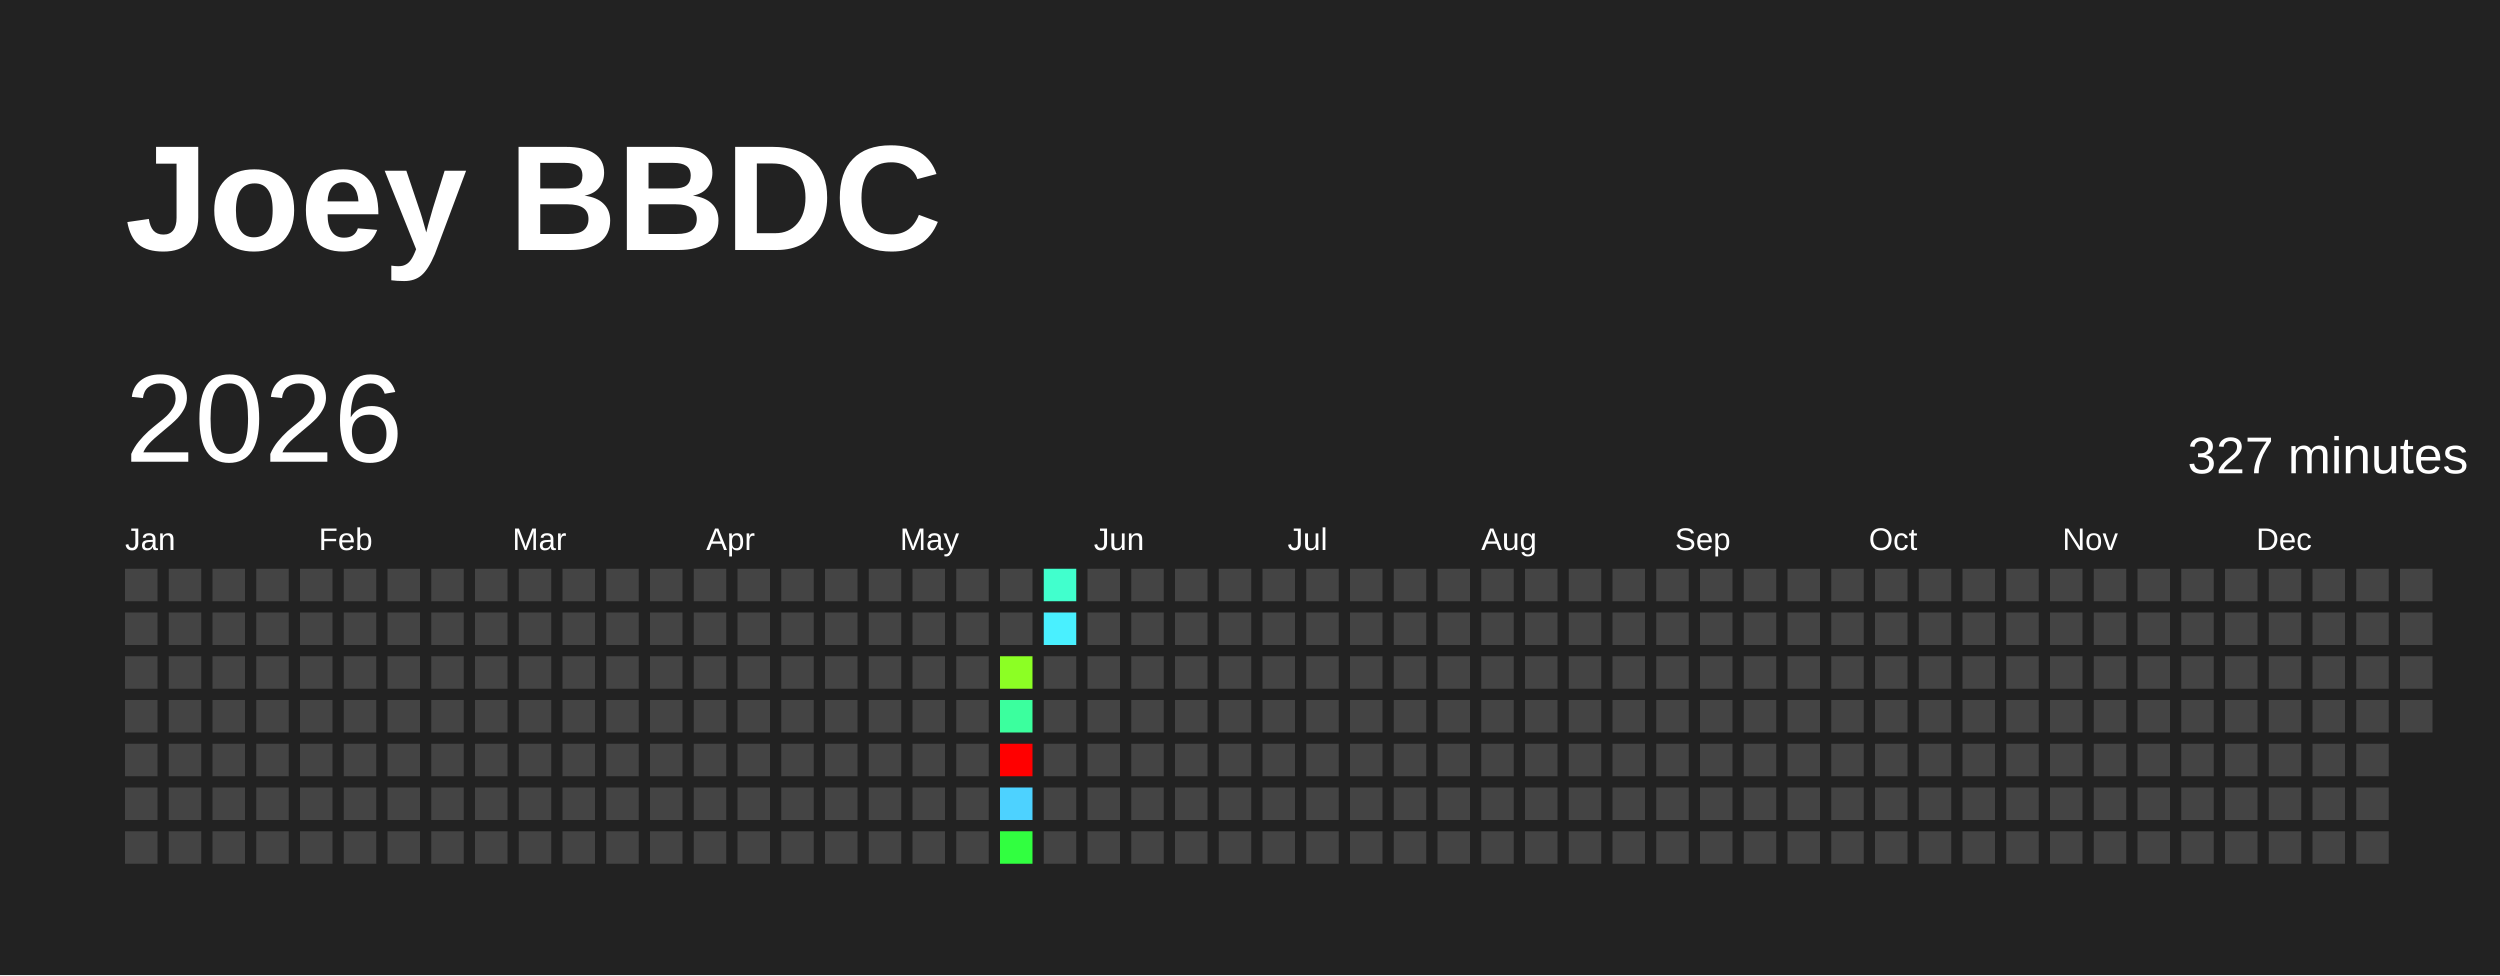
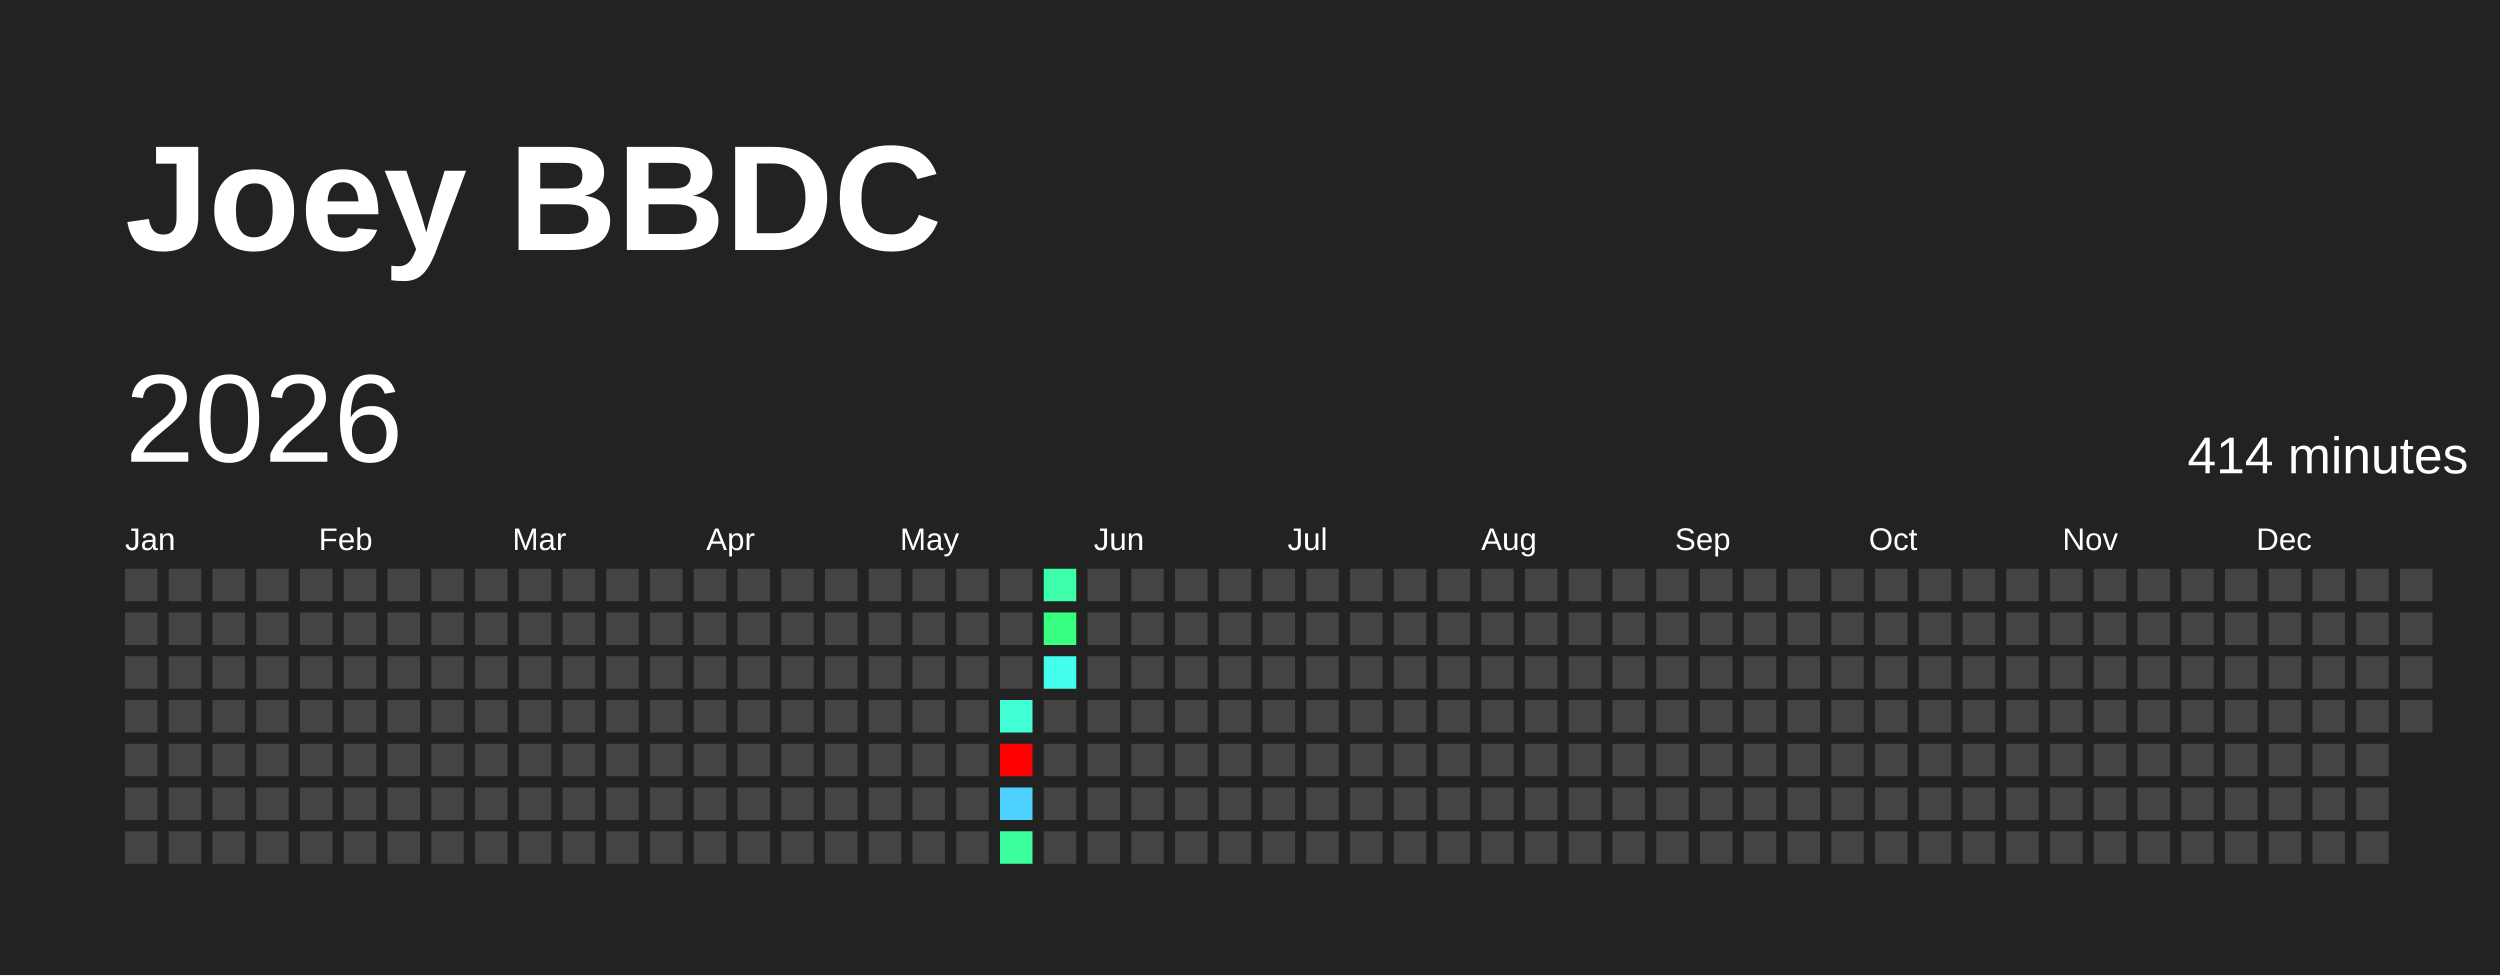
<svg xmlns="http://www.w3.org/2000/svg" baseProfile="full" height="78mm" version="1.1" viewBox="0,0,200,78" width="200mm">
  <defs />
  <rect fill="#222222" height="78" width="200" x="0" y="0" />
  <text fill="#FFFFFF" style="font-size:12px; font-family:Arial; font-weight:bold;" x="10" y="20">Joey BBDC</text>
  <text dominant-baseline="hanging" fill="#FFFFFF" style="font-size:10.0px; font-family:Arial;" x="10" y="30">2026</text>
-   <text dominant-baseline="hanging" fill="#FFFFFF" style="font-size:4.125px; font-family:Arial;" x="175" y="35">327 minutes</text>
+   <text dominant-baseline="hanging" fill="#FFFFFF" style="font-size:4.125px; font-family:Arial;" x="175" y="35">414 minutes</text>
  <text fill="#FFFFFF" style="font-size:2.5px; font-family:Arial" x="10.0" y="44">Jan</text>
  <text fill="#FFFFFF" style="font-size:2.5px; font-family:Arial" x="25.5" y="44">Feb</text>
  <text fill="#FFFFFF" style="font-size:2.5px; font-family:Arial" x="41.0" y="44">Mar</text>
  <text fill="#FFFFFF" style="font-size:2.5px; font-family:Arial" x="56.5" y="44">Apr</text>
  <text fill="#FFFFFF" style="font-size:2.5px; font-family:Arial" x="72.0" y="44">May</text>
  <text fill="#FFFFFF" style="font-size:2.5px; font-family:Arial" x="87.5" y="44">Jun</text>
  <text fill="#FFFFFF" style="font-size:2.5px; font-family:Arial" x="103.0" y="44">Jul</text>
  <text fill="#FFFFFF" style="font-size:2.5px; font-family:Arial" x="118.5" y="44">Aug</text>
  <text fill="#FFFFFF" style="font-size:2.5px; font-family:Arial" x="134.0" y="44">Sep</text>
  <text fill="#FFFFFF" style="font-size:2.5px; font-family:Arial" x="149.5" y="44">Oct</text>
  <text fill="#FFFFFF" style="font-size:2.5px; font-family:Arial" x="165.0" y="44">Nov</text>
  <text fill="#FFFFFF" style="font-size:2.5px; font-family:Arial" x="180.5" y="44">Dec</text>
  <rect fill="#444444" height="2.6" width="2.6" x="10.0" y="45.5" />
  <rect fill="#444444" height="2.6" width="2.6" x="10.0" y="49.0" />
  <rect fill="#444444" height="2.6" width="2.6" x="10.0" y="52.5" />
  <rect fill="#444444" height="2.6" width="2.6" x="10.0" y="56.0" />
  <rect fill="#444444" height="2.6" width="2.6" x="10.0" y="59.5" />
  <rect fill="#444444" height="2.6" width="2.6" x="10.0" y="63.0" />
  <rect fill="#444444" height="2.6" width="2.6" x="10.0" y="66.5" />
  <rect fill="#444444" height="2.6" width="2.6" x="13.5" y="45.5" />
  <rect fill="#444444" height="2.6" width="2.6" x="13.5" y="49.0" />
  <rect fill="#444444" height="2.6" width="2.6" x="13.5" y="52.5" />
  <rect fill="#444444" height="2.6" width="2.6" x="13.5" y="56.0" />
  <rect fill="#444444" height="2.6" width="2.6" x="13.5" y="59.5" />
  <rect fill="#444444" height="2.6" width="2.6" x="13.5" y="63.0" />
  <rect fill="#444444" height="2.6" width="2.6" x="13.5" y="66.5" />
  <rect fill="#444444" height="2.6" width="2.6" x="17.0" y="45.5" />
  <rect fill="#444444" height="2.6" width="2.6" x="17.0" y="49.0" />
  <rect fill="#444444" height="2.6" width="2.6" x="17.0" y="52.5" />
  <rect fill="#444444" height="2.6" width="2.6" x="17.0" y="56.0" />
  <rect fill="#444444" height="2.6" width="2.6" x="17.0" y="59.5" />
  <rect fill="#444444" height="2.6" width="2.6" x="17.0" y="63.0" />
  <rect fill="#444444" height="2.6" width="2.6" x="17.0" y="66.5" />
  <rect fill="#444444" height="2.6" width="2.6" x="20.5" y="45.5" />
  <rect fill="#444444" height="2.6" width="2.6" x="20.5" y="49.0" />
  <rect fill="#444444" height="2.6" width="2.6" x="20.5" y="52.5" />
  <rect fill="#444444" height="2.6" width="2.6" x="20.5" y="56.0" />
  <rect fill="#444444" height="2.6" width="2.6" x="20.5" y="59.5" />
  <rect fill="#444444" height="2.6" width="2.6" x="20.5" y="63.0" />
  <rect fill="#444444" height="2.6" width="2.6" x="20.5" y="66.5" />
  <rect fill="#444444" height="2.6" width="2.6" x="24.0" y="45.5" />
  <rect fill="#444444" height="2.6" width="2.6" x="24.0" y="49.0" />
  <rect fill="#444444" height="2.6" width="2.6" x="24.0" y="52.5" />
  <rect fill="#444444" height="2.6" width="2.6" x="24.0" y="56.0" />
  <rect fill="#444444" height="2.6" width="2.6" x="24.0" y="59.5" />
  <rect fill="#444444" height="2.6" width="2.6" x="24.0" y="63.0" />
  <rect fill="#444444" height="2.6" width="2.6" x="24.0" y="66.5" />
  <rect fill="#444444" height="2.6" width="2.6" x="27.5" y="45.5" />
  <rect fill="#444444" height="2.6" width="2.6" x="27.5" y="49.0" />
  <rect fill="#444444" height="2.6" width="2.6" x="27.5" y="52.5" />
  <rect fill="#444444" height="2.6" width="2.6" x="27.5" y="56.0" />
  <rect fill="#444444" height="2.6" width="2.6" x="27.5" y="59.5" />
  <rect fill="#444444" height="2.6" width="2.6" x="27.5" y="63.0" />
  <rect fill="#444444" height="2.6" width="2.6" x="27.5" y="66.5" />
  <rect fill="#444444" height="2.6" width="2.6" x="31.0" y="45.5" />
  <rect fill="#444444" height="2.6" width="2.6" x="31.0" y="49.0" />
  <rect fill="#444444" height="2.6" width="2.6" x="31.0" y="52.5" />
  <rect fill="#444444" height="2.6" width="2.6" x="31.0" y="56.0" />
  <rect fill="#444444" height="2.6" width="2.6" x="31.0" y="59.5" />
  <rect fill="#444444" height="2.6" width="2.6" x="31.0" y="63.0" />
  <rect fill="#444444" height="2.6" width="2.6" x="31.0" y="66.5" />
  <rect fill="#444444" height="2.6" width="2.6" x="34.5" y="45.5" />
  <rect fill="#444444" height="2.6" width="2.6" x="34.5" y="49.0" />
  <rect fill="#444444" height="2.6" width="2.6" x="34.5" y="52.5" />
  <rect fill="#444444" height="2.6" width="2.6" x="34.5" y="56.0" />
  <rect fill="#444444" height="2.6" width="2.6" x="34.5" y="59.5" />
  <rect fill="#444444" height="2.6" width="2.6" x="34.5" y="63.0" />
  <rect fill="#444444" height="2.6" width="2.6" x="34.5" y="66.5" />
  <rect fill="#444444" height="2.6" width="2.6" x="38.0" y="45.5" />
  <rect fill="#444444" height="2.6" width="2.6" x="38.0" y="49.0" />
  <rect fill="#444444" height="2.6" width="2.6" x="38.0" y="52.5" />
  <rect fill="#444444" height="2.6" width="2.6" x="38.0" y="56.0" />
  <rect fill="#444444" height="2.6" width="2.6" x="38.0" y="59.5" />
  <rect fill="#444444" height="2.6" width="2.6" x="38.0" y="63.0" />
  <rect fill="#444444" height="2.6" width="2.6" x="38.0" y="66.5" />
  <rect fill="#444444" height="2.6" width="2.6" x="41.5" y="45.5" />
  <rect fill="#444444" height="2.6" width="2.6" x="41.5" y="49.0" />
  <rect fill="#444444" height="2.6" width="2.6" x="41.5" y="52.5" />
  <rect fill="#444444" height="2.6" width="2.6" x="41.5" y="56.0" />
  <rect fill="#444444" height="2.6" width="2.6" x="41.5" y="59.5" />
  <rect fill="#444444" height="2.6" width="2.6" x="41.5" y="63.0" />
  <rect fill="#444444" height="2.6" width="2.6" x="41.5" y="66.5" />
  <rect fill="#444444" height="2.6" width="2.6" x="45.0" y="45.5" />
  <rect fill="#444444" height="2.6" width="2.6" x="45.0" y="49.0" />
  <rect fill="#444444" height="2.6" width="2.6" x="45.0" y="52.5" />
  <rect fill="#444444" height="2.6" width="2.6" x="45.0" y="56.0" />
  <rect fill="#444444" height="2.6" width="2.6" x="45.0" y="59.5" />
  <rect fill="#444444" height="2.6" width="2.6" x="45.0" y="63.0" />
  <rect fill="#444444" height="2.6" width="2.6" x="45.0" y="66.5" />
  <rect fill="#444444" height="2.6" width="2.6" x="48.5" y="45.5" />
  <rect fill="#444444" height="2.6" width="2.6" x="48.5" y="49.0" />
  <rect fill="#444444" height="2.6" width="2.6" x="48.5" y="52.5" />
  <rect fill="#444444" height="2.6" width="2.6" x="48.5" y="56.0" />
  <rect fill="#444444" height="2.6" width="2.6" x="48.5" y="59.5" />
  <rect fill="#444444" height="2.6" width="2.6" x="48.5" y="63.0" />
  <rect fill="#444444" height="2.6" width="2.6" x="48.5" y="66.5" />
  <rect fill="#444444" height="2.6" width="2.6" x="52.0" y="45.5" />
  <rect fill="#444444" height="2.6" width="2.6" x="52.0" y="49.0" />
  <rect fill="#444444" height="2.6" width="2.6" x="52.0" y="52.5" />
  <rect fill="#444444" height="2.6" width="2.6" x="52.0" y="56.0" />
  <rect fill="#444444" height="2.6" width="2.6" x="52.0" y="59.5" />
  <rect fill="#444444" height="2.6" width="2.6" x="52.0" y="63.0" />
  <rect fill="#444444" height="2.6" width="2.6" x="52.0" y="66.5" />
  <rect fill="#444444" height="2.6" width="2.6" x="55.5" y="45.5" />
  <rect fill="#444444" height="2.6" width="2.6" x="55.5" y="49.0" />
  <rect fill="#444444" height="2.6" width="2.6" x="55.5" y="52.5" />
  <rect fill="#444444" height="2.6" width="2.6" x="55.5" y="56.0" />
  <rect fill="#444444" height="2.6" width="2.6" x="55.5" y="59.5" />
  <rect fill="#444444" height="2.6" width="2.6" x="55.5" y="63.0" />
  <rect fill="#444444" height="2.6" width="2.6" x="55.5" y="66.5" />
  <rect fill="#444444" height="2.6" width="2.6" x="59.0" y="45.5" />
  <rect fill="#444444" height="2.6" width="2.6" x="59.0" y="49.0" />
  <rect fill="#444444" height="2.6" width="2.6" x="59.0" y="52.5" />
  <rect fill="#444444" height="2.6" width="2.6" x="59.0" y="56.0" />
  <rect fill="#444444" height="2.6" width="2.6" x="59.0" y="59.5" />
  <rect fill="#444444" height="2.6" width="2.6" x="59.0" y="63.0" />
  <rect fill="#444444" height="2.6" width="2.6" x="59.0" y="66.5" />
  <rect fill="#444444" height="2.6" width="2.6" x="62.5" y="45.5" />
  <rect fill="#444444" height="2.6" width="2.6" x="62.5" y="49.0" />
  <rect fill="#444444" height="2.6" width="2.6" x="62.5" y="52.5" />
  <rect fill="#444444" height="2.6" width="2.6" x="62.5" y="56.0" />
  <rect fill="#444444" height="2.6" width="2.6" x="62.5" y="59.5" />
  <rect fill="#444444" height="2.6" width="2.6" x="62.5" y="63.0" />
  <rect fill="#444444" height="2.6" width="2.6" x="62.5" y="66.5" />
  <rect fill="#444444" height="2.6" width="2.6" x="66.0" y="45.5" />
  <rect fill="#444444" height="2.6" width="2.6" x="66.0" y="49.0" />
  <rect fill="#444444" height="2.6" width="2.6" x="66.0" y="52.5" />
  <rect fill="#444444" height="2.6" width="2.6" x="66.0" y="56.0" />
  <rect fill="#444444" height="2.6" width="2.6" x="66.0" y="59.5" />
  <rect fill="#444444" height="2.6" width="2.6" x="66.0" y="63.0" />
  <rect fill="#444444" height="2.6" width="2.6" x="66.0" y="66.5" />
  <rect fill="#444444" height="2.6" width="2.6" x="69.5" y="45.5" />
  <rect fill="#444444" height="2.6" width="2.6" x="69.5" y="49.0" />
  <rect fill="#444444" height="2.6" width="2.6" x="69.5" y="52.5" />
  <rect fill="#444444" height="2.6" width="2.6" x="69.5" y="56.0" />
  <rect fill="#444444" height="2.6" width="2.6" x="69.5" y="59.5" />
  <rect fill="#444444" height="2.6" width="2.6" x="69.5" y="63.0" />
  <rect fill="#444444" height="2.6" width="2.6" x="69.5" y="66.5" />
  <rect fill="#444444" height="2.6" width="2.6" x="73.0" y="45.5" />
  <rect fill="#444444" height="2.6" width="2.6" x="73.0" y="49.0" />
  <rect fill="#444444" height="2.6" width="2.6" x="73.0" y="52.5" />
  <rect fill="#444444" height="2.6" width="2.6" x="73.0" y="56.0" />
  <rect fill="#444444" height="2.6" width="2.6" x="73.0" y="59.5" />
  <rect fill="#444444" height="2.6" width="2.6" x="73.0" y="63.0" />
  <rect fill="#444444" height="2.6" width="2.6" x="73.0" y="66.5" />
  <rect fill="#444444" height="2.6" width="2.6" x="76.5" y="45.5" />
  <rect fill="#444444" height="2.6" width="2.6" x="76.5" y="49.0" />
  <rect fill="#444444" height="2.6" width="2.6" x="76.5" y="52.5" />
  <rect fill="#444444" height="2.6" width="2.6" x="76.5" y="56.0" />
  <rect fill="#444444" height="2.6" width="2.6" x="76.5" y="59.5" />
  <rect fill="#444444" height="2.6" width="2.6" x="76.5" y="63.0" />
  <rect fill="#444444" height="2.6" width="2.6" x="76.5" y="66.5" />
  <rect fill="#444444" height="2.6" width="2.6" x="80.0" y="45.5" />
  <rect fill="#444444" height="2.6" width="2.6" x="80.0" y="49.0" />
-   <rect fill="#8cff24" height="2.6" width="2.6" x="80.0" y="52.5" />
-   <rect fill="#3bff9e" height="2.6" width="2.6" x="80.0" y="56.0" />
+   <rect fill="#444444" height="2.6" width="2.6" x="80.0" y="52.5" />
+   <rect fill="#42ffd5" height="2.6" width="2.6" x="80.0" y="56.0" />
  <rect fill="red" height="2.6" width="2.6" x="80.0" y="59.5" />
  <rect fill="#4dd2ff" height="2.6" width="2.6" x="80.0" y="63.0" />
-   <rect fill="#31ff40" height="2.6" width="2.6" x="80.0" y="66.5" />
-   <rect fill="#41ffcd" height="2.6" width="2.6" x="83.5" y="45.5" />
-   <rect fill="#49f0ff" height="2.6" width="2.6" x="83.5" y="49.0" />
-   <rect fill="#444444" height="2.6" width="2.6" x="83.5" y="52.5" />
+   <rect fill="#3bff9e" height="2.6" width="2.6" x="80.0" y="66.5" />
+   <rect fill="#3dffa9" height="2.6" width="2.6" x="83.5" y="45.5" />
+   <rect fill="#38ff7f" height="2.6" width="2.6" x="83.5" y="49.0" />
+   <rect fill="#45ffed" height="2.6" width="2.6" x="83.5" y="52.5" />
  <rect fill="#444444" height="2.6" width="2.6" x="83.5" y="56.0" />
  <rect fill="#444444" height="2.6" width="2.6" x="83.5" y="59.5" />
  <rect fill="#444444" height="2.6" width="2.6" x="83.5" y="63.0" />
  <rect fill="#444444" height="2.6" width="2.6" x="83.5" y="66.5" />
  <rect fill="#444444" height="2.6" width="2.6" x="87.0" y="45.5" />
  <rect fill="#444444" height="2.6" width="2.6" x="87.0" y="49.0" />
  <rect fill="#444444" height="2.6" width="2.6" x="87.0" y="52.5" />
  <rect fill="#444444" height="2.6" width="2.6" x="87.0" y="56.0" />
  <rect fill="#444444" height="2.6" width="2.6" x="87.0" y="59.5" />
  <rect fill="#444444" height="2.6" width="2.6" x="87.0" y="63.0" />
  <rect fill="#444444" height="2.6" width="2.6" x="87.0" y="66.5" />
  <rect fill="#444444" height="2.6" width="2.6" x="90.5" y="45.5" />
  <rect fill="#444444" height="2.6" width="2.6" x="90.5" y="49.0" />
  <rect fill="#444444" height="2.6" width="2.6" x="90.5" y="52.5" />
  <rect fill="#444444" height="2.6" width="2.6" x="90.5" y="56.0" />
  <rect fill="#444444" height="2.6" width="2.6" x="90.5" y="59.5" />
  <rect fill="#444444" height="2.6" width="2.6" x="90.5" y="63.0" />
  <rect fill="#444444" height="2.6" width="2.6" x="90.5" y="66.5" />
  <rect fill="#444444" height="2.6" width="2.6" x="94.0" y="45.5" />
  <rect fill="#444444" height="2.6" width="2.6" x="94.0" y="49.0" />
  <rect fill="#444444" height="2.6" width="2.6" x="94.0" y="52.5" />
  <rect fill="#444444" height="2.6" width="2.6" x="94.0" y="56.0" />
  <rect fill="#444444" height="2.6" width="2.6" x="94.0" y="59.5" />
  <rect fill="#444444" height="2.6" width="2.6" x="94.0" y="63.0" />
  <rect fill="#444444" height="2.6" width="2.6" x="94.0" y="66.5" />
  <rect fill="#444444" height="2.6" width="2.6" x="97.5" y="45.5" />
  <rect fill="#444444" height="2.6" width="2.6" x="97.5" y="49.0" />
  <rect fill="#444444" height="2.6" width="2.6" x="97.5" y="52.5" />
  <rect fill="#444444" height="2.6" width="2.6" x="97.5" y="56.0" />
  <rect fill="#444444" height="2.6" width="2.6" x="97.5" y="59.5" />
  <rect fill="#444444" height="2.6" width="2.6" x="97.5" y="63.0" />
  <rect fill="#444444" height="2.6" width="2.6" x="97.5" y="66.5" />
  <rect fill="#444444" height="2.6" width="2.6" x="101.0" y="45.5" />
  <rect fill="#444444" height="2.6" width="2.6" x="101.0" y="49.0" />
  <rect fill="#444444" height="2.6" width="2.6" x="101.0" y="52.5" />
  <rect fill="#444444" height="2.6" width="2.6" x="101.0" y="56.0" />
  <rect fill="#444444" height="2.6" width="2.6" x="101.0" y="59.5" />
  <rect fill="#444444" height="2.6" width="2.6" x="101.0" y="63.0" />
  <rect fill="#444444" height="2.6" width="2.6" x="101.0" y="66.5" />
  <rect fill="#444444" height="2.6" width="2.6" x="104.5" y="45.5" />
  <rect fill="#444444" height="2.6" width="2.6" x="104.5" y="49.0" />
  <rect fill="#444444" height="2.6" width="2.6" x="104.5" y="52.5" />
  <rect fill="#444444" height="2.6" width="2.6" x="104.5" y="56.0" />
  <rect fill="#444444" height="2.6" width="2.6" x="104.5" y="59.5" />
  <rect fill="#444444" height="2.6" width="2.6" x="104.5" y="63.0" />
  <rect fill="#444444" height="2.6" width="2.6" x="104.5" y="66.5" />
  <rect fill="#444444" height="2.6" width="2.6" x="108.0" y="45.5" />
  <rect fill="#444444" height="2.6" width="2.6" x="108.0" y="49.0" />
  <rect fill="#444444" height="2.6" width="2.6" x="108.0" y="52.5" />
  <rect fill="#444444" height="2.6" width="2.6" x="108.0" y="56.0" />
  <rect fill="#444444" height="2.6" width="2.6" x="108.0" y="59.5" />
  <rect fill="#444444" height="2.6" width="2.6" x="108.0" y="63.0" />
  <rect fill="#444444" height="2.6" width="2.6" x="108.0" y="66.5" />
  <rect fill="#444444" height="2.6" width="2.6" x="111.5" y="45.5" />
  <rect fill="#444444" height="2.6" width="2.6" x="111.5" y="49.0" />
  <rect fill="#444444" height="2.6" width="2.6" x="111.5" y="52.5" />
  <rect fill="#444444" height="2.6" width="2.6" x="111.5" y="56.0" />
  <rect fill="#444444" height="2.6" width="2.6" x="111.5" y="59.5" />
  <rect fill="#444444" height="2.6" width="2.6" x="111.5" y="63.0" />
  <rect fill="#444444" height="2.6" width="2.6" x="111.5" y="66.5" />
  <rect fill="#444444" height="2.6" width="2.6" x="115.0" y="45.5" />
  <rect fill="#444444" height="2.6" width="2.6" x="115.0" y="49.0" />
  <rect fill="#444444" height="2.6" width="2.6" x="115.0" y="52.5" />
  <rect fill="#444444" height="2.6" width="2.6" x="115.0" y="56.0" />
  <rect fill="#444444" height="2.6" width="2.6" x="115.0" y="59.5" />
  <rect fill="#444444" height="2.6" width="2.6" x="115.0" y="63.0" />
  <rect fill="#444444" height="2.6" width="2.6" x="115.0" y="66.5" />
  <rect fill="#444444" height="2.6" width="2.6" x="118.5" y="45.5" />
  <rect fill="#444444" height="2.6" width="2.6" x="118.5" y="49.0" />
  <rect fill="#444444" height="2.6" width="2.6" x="118.5" y="52.5" />
  <rect fill="#444444" height="2.6" width="2.6" x="118.5" y="56.0" />
  <rect fill="#444444" height="2.6" width="2.6" x="118.5" y="59.5" />
  <rect fill="#444444" height="2.6" width="2.6" x="118.5" y="63.0" />
  <rect fill="#444444" height="2.6" width="2.6" x="118.5" y="66.5" />
  <rect fill="#444444" height="2.6" width="2.6" x="122.0" y="45.5" />
  <rect fill="#444444" height="2.6" width="2.6" x="122.0" y="49.0" />
  <rect fill="#444444" height="2.6" width="2.6" x="122.0" y="52.5" />
  <rect fill="#444444" height="2.6" width="2.6" x="122.0" y="56.0" />
  <rect fill="#444444" height="2.6" width="2.6" x="122.0" y="59.5" />
  <rect fill="#444444" height="2.6" width="2.6" x="122.0" y="63.0" />
  <rect fill="#444444" height="2.6" width="2.6" x="122.0" y="66.5" />
  <rect fill="#444444" height="2.6" width="2.6" x="125.5" y="45.5" />
  <rect fill="#444444" height="2.6" width="2.6" x="125.5" y="49.0" />
  <rect fill="#444444" height="2.6" width="2.6" x="125.5" y="52.5" />
  <rect fill="#444444" height="2.6" width="2.6" x="125.5" y="56.0" />
  <rect fill="#444444" height="2.6" width="2.6" x="125.5" y="59.5" />
  <rect fill="#444444" height="2.6" width="2.6" x="125.5" y="63.0" />
  <rect fill="#444444" height="2.6" width="2.6" x="125.5" y="66.5" />
  <rect fill="#444444" height="2.6" width="2.6" x="129.0" y="45.5" />
  <rect fill="#444444" height="2.6" width="2.6" x="129.0" y="49.0" />
  <rect fill="#444444" height="2.6" width="2.6" x="129.0" y="52.5" />
  <rect fill="#444444" height="2.6" width="2.6" x="129.0" y="56.0" />
  <rect fill="#444444" height="2.6" width="2.6" x="129.0" y="59.5" />
  <rect fill="#444444" height="2.6" width="2.6" x="129.0" y="63.0" />
  <rect fill="#444444" height="2.6" width="2.6" x="129.0" y="66.5" />
  <rect fill="#444444" height="2.6" width="2.6" x="132.5" y="45.5" />
  <rect fill="#444444" height="2.6" width="2.6" x="132.5" y="49.0" />
  <rect fill="#444444" height="2.6" width="2.6" x="132.5" y="52.5" />
  <rect fill="#444444" height="2.6" width="2.6" x="132.5" y="56.0" />
  <rect fill="#444444" height="2.6" width="2.6" x="132.5" y="59.5" />
  <rect fill="#444444" height="2.6" width="2.6" x="132.5" y="63.0" />
  <rect fill="#444444" height="2.6" width="2.6" x="132.5" y="66.5" />
  <rect fill="#444444" height="2.6" width="2.6" x="136.0" y="45.5" />
  <rect fill="#444444" height="2.6" width="2.6" x="136.0" y="49.0" />
  <rect fill="#444444" height="2.6" width="2.6" x="136.0" y="52.5" />
  <rect fill="#444444" height="2.6" width="2.6" x="136.0" y="56.0" />
  <rect fill="#444444" height="2.6" width="2.6" x="136.0" y="59.5" />
  <rect fill="#444444" height="2.6" width="2.6" x="136.0" y="63.0" />
  <rect fill="#444444" height="2.6" width="2.6" x="136.0" y="66.5" />
  <rect fill="#444444" height="2.6" width="2.6" x="139.5" y="45.5" />
  <rect fill="#444444" height="2.6" width="2.6" x="139.5" y="49.0" />
  <rect fill="#444444" height="2.6" width="2.6" x="139.5" y="52.5" />
  <rect fill="#444444" height="2.6" width="2.6" x="139.5" y="56.0" />
  <rect fill="#444444" height="2.6" width="2.6" x="139.5" y="59.5" />
  <rect fill="#444444" height="2.6" width="2.6" x="139.5" y="63.0" />
  <rect fill="#444444" height="2.6" width="2.6" x="139.5" y="66.5" />
  <rect fill="#444444" height="2.6" width="2.6" x="143.0" y="45.5" />
  <rect fill="#444444" height="2.6" width="2.6" x="143.0" y="49.0" />
  <rect fill="#444444" height="2.6" width="2.6" x="143.0" y="52.5" />
  <rect fill="#444444" height="2.6" width="2.6" x="143.0" y="56.0" />
  <rect fill="#444444" height="2.6" width="2.6" x="143.0" y="59.5" />
  <rect fill="#444444" height="2.6" width="2.6" x="143.0" y="63.0" />
  <rect fill="#444444" height="2.6" width="2.6" x="143.0" y="66.5" />
  <rect fill="#444444" height="2.6" width="2.6" x="146.5" y="45.5" />
  <rect fill="#444444" height="2.6" width="2.6" x="146.5" y="49.0" />
  <rect fill="#444444" height="2.6" width="2.6" x="146.5" y="52.5" />
  <rect fill="#444444" height="2.6" width="2.6" x="146.5" y="56.0" />
  <rect fill="#444444" height="2.6" width="2.6" x="146.5" y="59.5" />
  <rect fill="#444444" height="2.6" width="2.6" x="146.5" y="63.0" />
  <rect fill="#444444" height="2.6" width="2.6" x="146.5" y="66.5" />
  <rect fill="#444444" height="2.6" width="2.6" x="150.0" y="45.5" />
  <rect fill="#444444" height="2.6" width="2.6" x="150.0" y="49.0" />
  <rect fill="#444444" height="2.6" width="2.6" x="150.0" y="52.5" />
  <rect fill="#444444" height="2.6" width="2.6" x="150.0" y="56.0" />
  <rect fill="#444444" height="2.6" width="2.6" x="150.0" y="59.5" />
  <rect fill="#444444" height="2.6" width="2.6" x="150.0" y="63.0" />
  <rect fill="#444444" height="2.6" width="2.6" x="150.0" y="66.5" />
  <rect fill="#444444" height="2.6" width="2.6" x="153.5" y="45.5" />
  <rect fill="#444444" height="2.6" width="2.6" x="153.5" y="49.0" />
  <rect fill="#444444" height="2.6" width="2.6" x="153.5" y="52.5" />
  <rect fill="#444444" height="2.6" width="2.6" x="153.5" y="56.0" />
  <rect fill="#444444" height="2.6" width="2.6" x="153.5" y="59.5" />
  <rect fill="#444444" height="2.6" width="2.6" x="153.5" y="63.0" />
  <rect fill="#444444" height="2.6" width="2.6" x="153.5" y="66.5" />
  <rect fill="#444444" height="2.6" width="2.6" x="157.0" y="45.5" />
  <rect fill="#444444" height="2.6" width="2.6" x="157.0" y="49.0" />
  <rect fill="#444444" height="2.6" width="2.6" x="157.0" y="52.5" />
  <rect fill="#444444" height="2.6" width="2.6" x="157.0" y="56.0" />
  <rect fill="#444444" height="2.6" width="2.6" x="157.0" y="59.5" />
  <rect fill="#444444" height="2.6" width="2.6" x="157.0" y="63.0" />
  <rect fill="#444444" height="2.6" width="2.6" x="157.0" y="66.5" />
  <rect fill="#444444" height="2.6" width="2.6" x="160.5" y="45.5" />
  <rect fill="#444444" height="2.6" width="2.6" x="160.5" y="49.0" />
  <rect fill="#444444" height="2.6" width="2.6" x="160.5" y="52.5" />
  <rect fill="#444444" height="2.6" width="2.6" x="160.5" y="56.0" />
  <rect fill="#444444" height="2.6" width="2.6" x="160.5" y="59.5" />
  <rect fill="#444444" height="2.6" width="2.6" x="160.5" y="63.0" />
  <rect fill="#444444" height="2.6" width="2.6" x="160.5" y="66.5" />
  <rect fill="#444444" height="2.6" width="2.6" x="164.0" y="45.5" />
  <rect fill="#444444" height="2.6" width="2.6" x="164.0" y="49.0" />
  <rect fill="#444444" height="2.6" width="2.6" x="164.0" y="52.5" />
  <rect fill="#444444" height="2.6" width="2.6" x="164.0" y="56.0" />
  <rect fill="#444444" height="2.6" width="2.6" x="164.0" y="59.5" />
  <rect fill="#444444" height="2.6" width="2.6" x="164.0" y="63.0" />
  <rect fill="#444444" height="2.6" width="2.6" x="164.0" y="66.5" />
  <rect fill="#444444" height="2.6" width="2.6" x="167.5" y="45.5" />
  <rect fill="#444444" height="2.6" width="2.6" x="167.5" y="49.0" />
  <rect fill="#444444" height="2.6" width="2.6" x="167.5" y="52.5" />
  <rect fill="#444444" height="2.6" width="2.6" x="167.5" y="56.0" />
  <rect fill="#444444" height="2.6" width="2.6" x="167.5" y="59.5" />
  <rect fill="#444444" height="2.6" width="2.6" x="167.5" y="63.0" />
  <rect fill="#444444" height="2.6" width="2.6" x="167.5" y="66.5" />
  <rect fill="#444444" height="2.6" width="2.6" x="171.0" y="45.5" />
  <rect fill="#444444" height="2.6" width="2.6" x="171.0" y="49.0" />
  <rect fill="#444444" height="2.6" width="2.6" x="171.0" y="52.5" />
  <rect fill="#444444" height="2.6" width="2.6" x="171.0" y="56.0" />
  <rect fill="#444444" height="2.6" width="2.6" x="171.0" y="59.5" />
  <rect fill="#444444" height="2.6" width="2.6" x="171.0" y="63.0" />
  <rect fill="#444444" height="2.6" width="2.6" x="171.0" y="66.5" />
  <rect fill="#444444" height="2.6" width="2.6" x="174.5" y="45.5" />
  <rect fill="#444444" height="2.6" width="2.6" x="174.5" y="49.0" />
  <rect fill="#444444" height="2.6" width="2.6" x="174.5" y="52.5" />
  <rect fill="#444444" height="2.6" width="2.6" x="174.5" y="56.0" />
  <rect fill="#444444" height="2.6" width="2.6" x="174.5" y="59.5" />
  <rect fill="#444444" height="2.6" width="2.6" x="174.5" y="63.0" />
  <rect fill="#444444" height="2.6" width="2.6" x="174.5" y="66.5" />
  <rect fill="#444444" height="2.6" width="2.6" x="178.0" y="45.5" />
  <rect fill="#444444" height="2.6" width="2.6" x="178.0" y="49.0" />
  <rect fill="#444444" height="2.6" width="2.6" x="178.0" y="52.5" />
  <rect fill="#444444" height="2.6" width="2.6" x="178.0" y="56.0" />
  <rect fill="#444444" height="2.6" width="2.6" x="178.0" y="59.5" />
  <rect fill="#444444" height="2.6" width="2.6" x="178.0" y="63.0" />
  <rect fill="#444444" height="2.6" width="2.6" x="178.0" y="66.5" />
  <rect fill="#444444" height="2.6" width="2.6" x="181.5" y="45.5" />
  <rect fill="#444444" height="2.6" width="2.6" x="181.5" y="49.0" />
  <rect fill="#444444" height="2.6" width="2.6" x="181.5" y="52.5" />
  <rect fill="#444444" height="2.6" width="2.6" x="181.5" y="56.0" />
  <rect fill="#444444" height="2.6" width="2.6" x="181.5" y="59.5" />
  <rect fill="#444444" height="2.6" width="2.6" x="181.5" y="63.0" />
  <rect fill="#444444" height="2.6" width="2.6" x="181.5" y="66.5" />
  <rect fill="#444444" height="2.6" width="2.6" x="185.0" y="45.5" />
  <rect fill="#444444" height="2.6" width="2.6" x="185.0" y="49.0" />
  <rect fill="#444444" height="2.6" width="2.6" x="185.0" y="52.5" />
  <rect fill="#444444" height="2.6" width="2.6" x="185.0" y="56.0" />
  <rect fill="#444444" height="2.6" width="2.6" x="185.0" y="59.5" />
  <rect fill="#444444" height="2.6" width="2.6" x="185.0" y="63.0" />
  <rect fill="#444444" height="2.6" width="2.6" x="185.0" y="66.5" />
  <rect fill="#444444" height="2.6" width="2.6" x="188.5" y="45.5" />
  <rect fill="#444444" height="2.6" width="2.6" x="188.5" y="49.0" />
  <rect fill="#444444" height="2.6" width="2.6" x="188.5" y="52.5" />
  <rect fill="#444444" height="2.6" width="2.6" x="188.5" y="56.0" />
  <rect fill="#444444" height="2.6" width="2.6" x="188.5" y="59.5" />
  <rect fill="#444444" height="2.6" width="2.6" x="188.5" y="63.0" />
  <rect fill="#444444" height="2.6" width="2.6" x="188.5" y="66.5" />
  <rect fill="#444444" height="2.6" width="2.6" x="192.0" y="45.5" />
  <rect fill="#444444" height="2.6" width="2.6" x="192.0" y="49.0" />
  <rect fill="#444444" height="2.6" width="2.6" x="192.0" y="52.5" />
  <rect fill="#444444" height="2.6" width="2.6" x="192.0" y="56.0" />
</svg>
